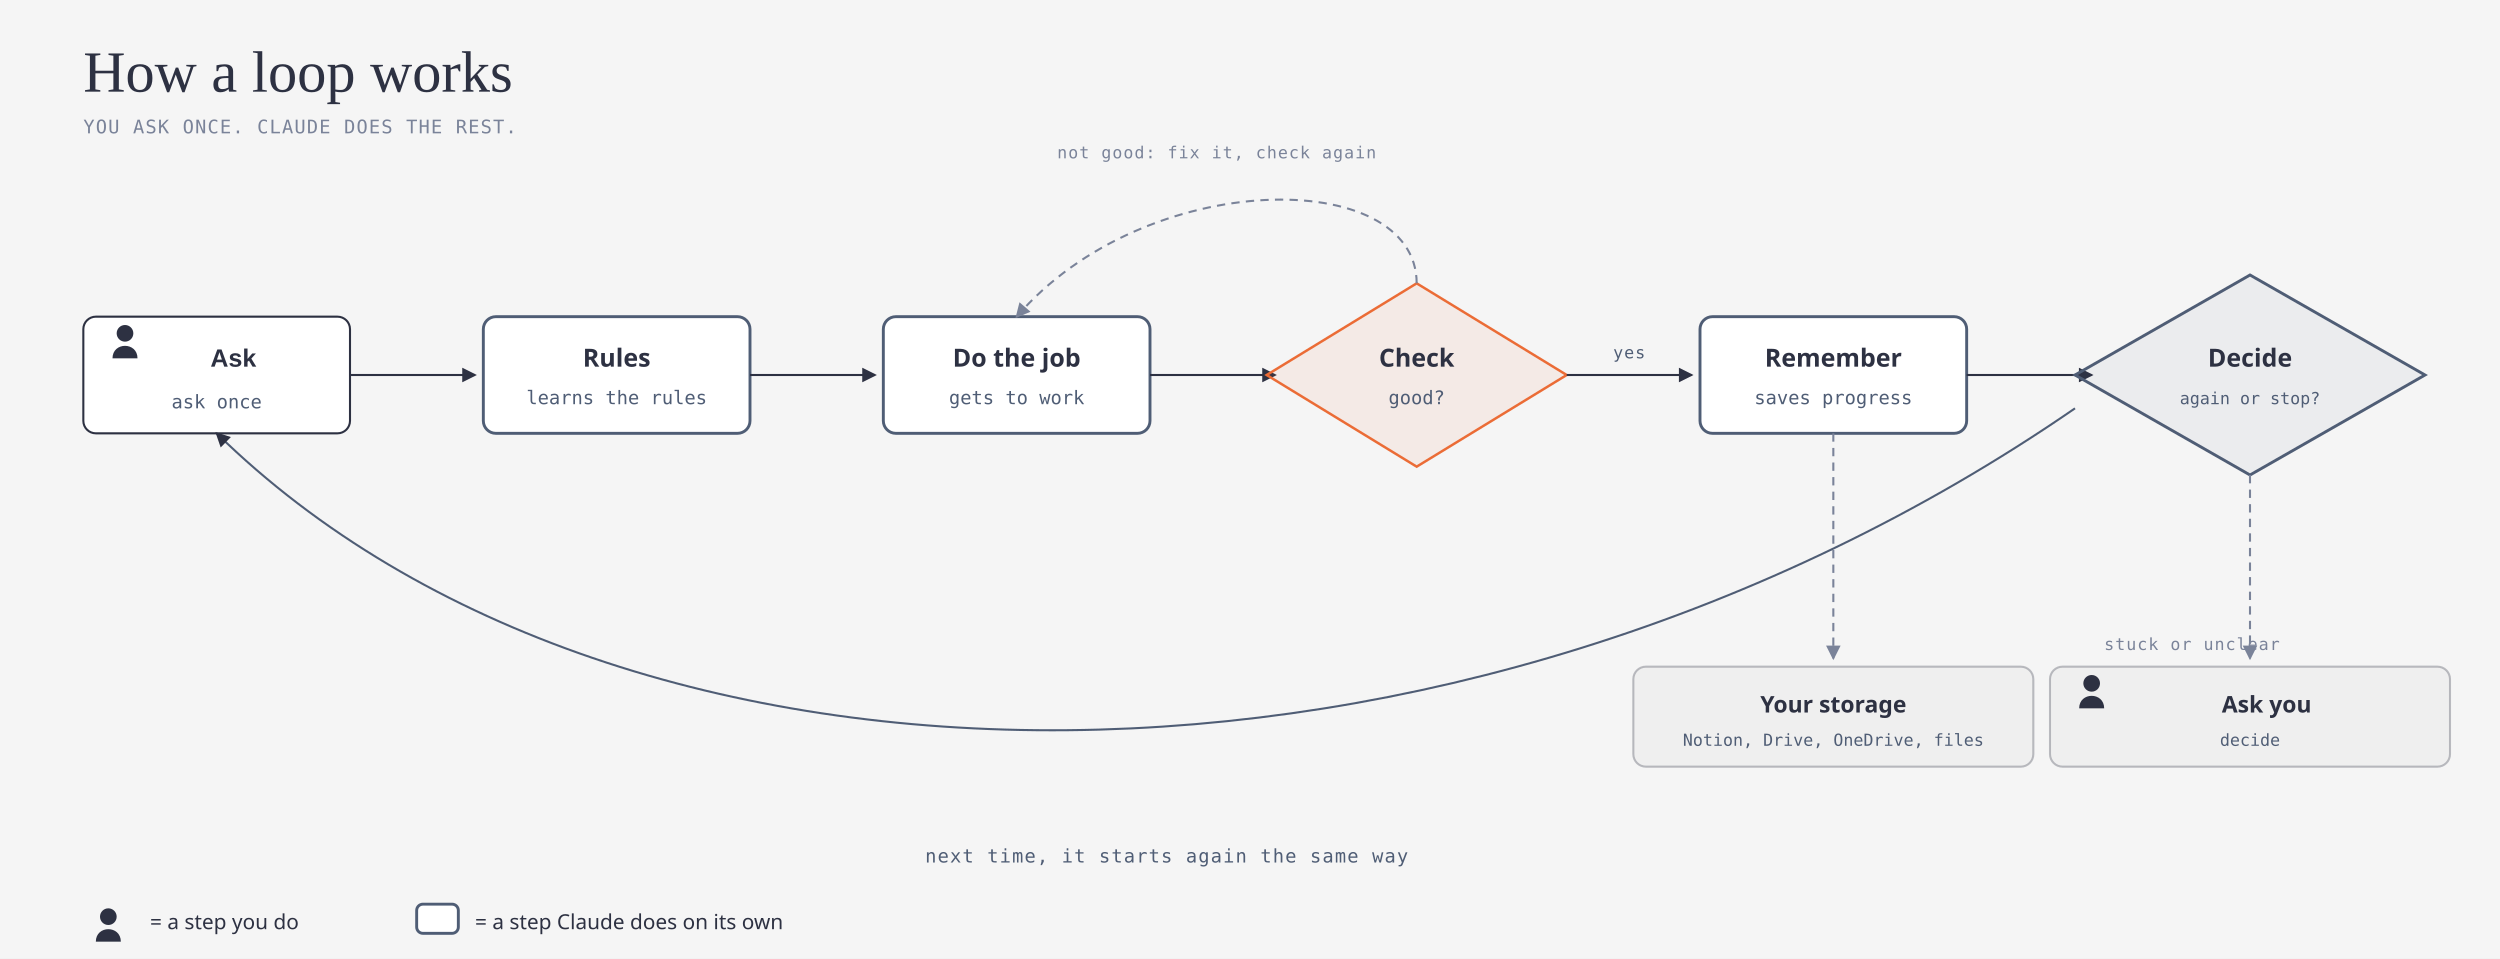
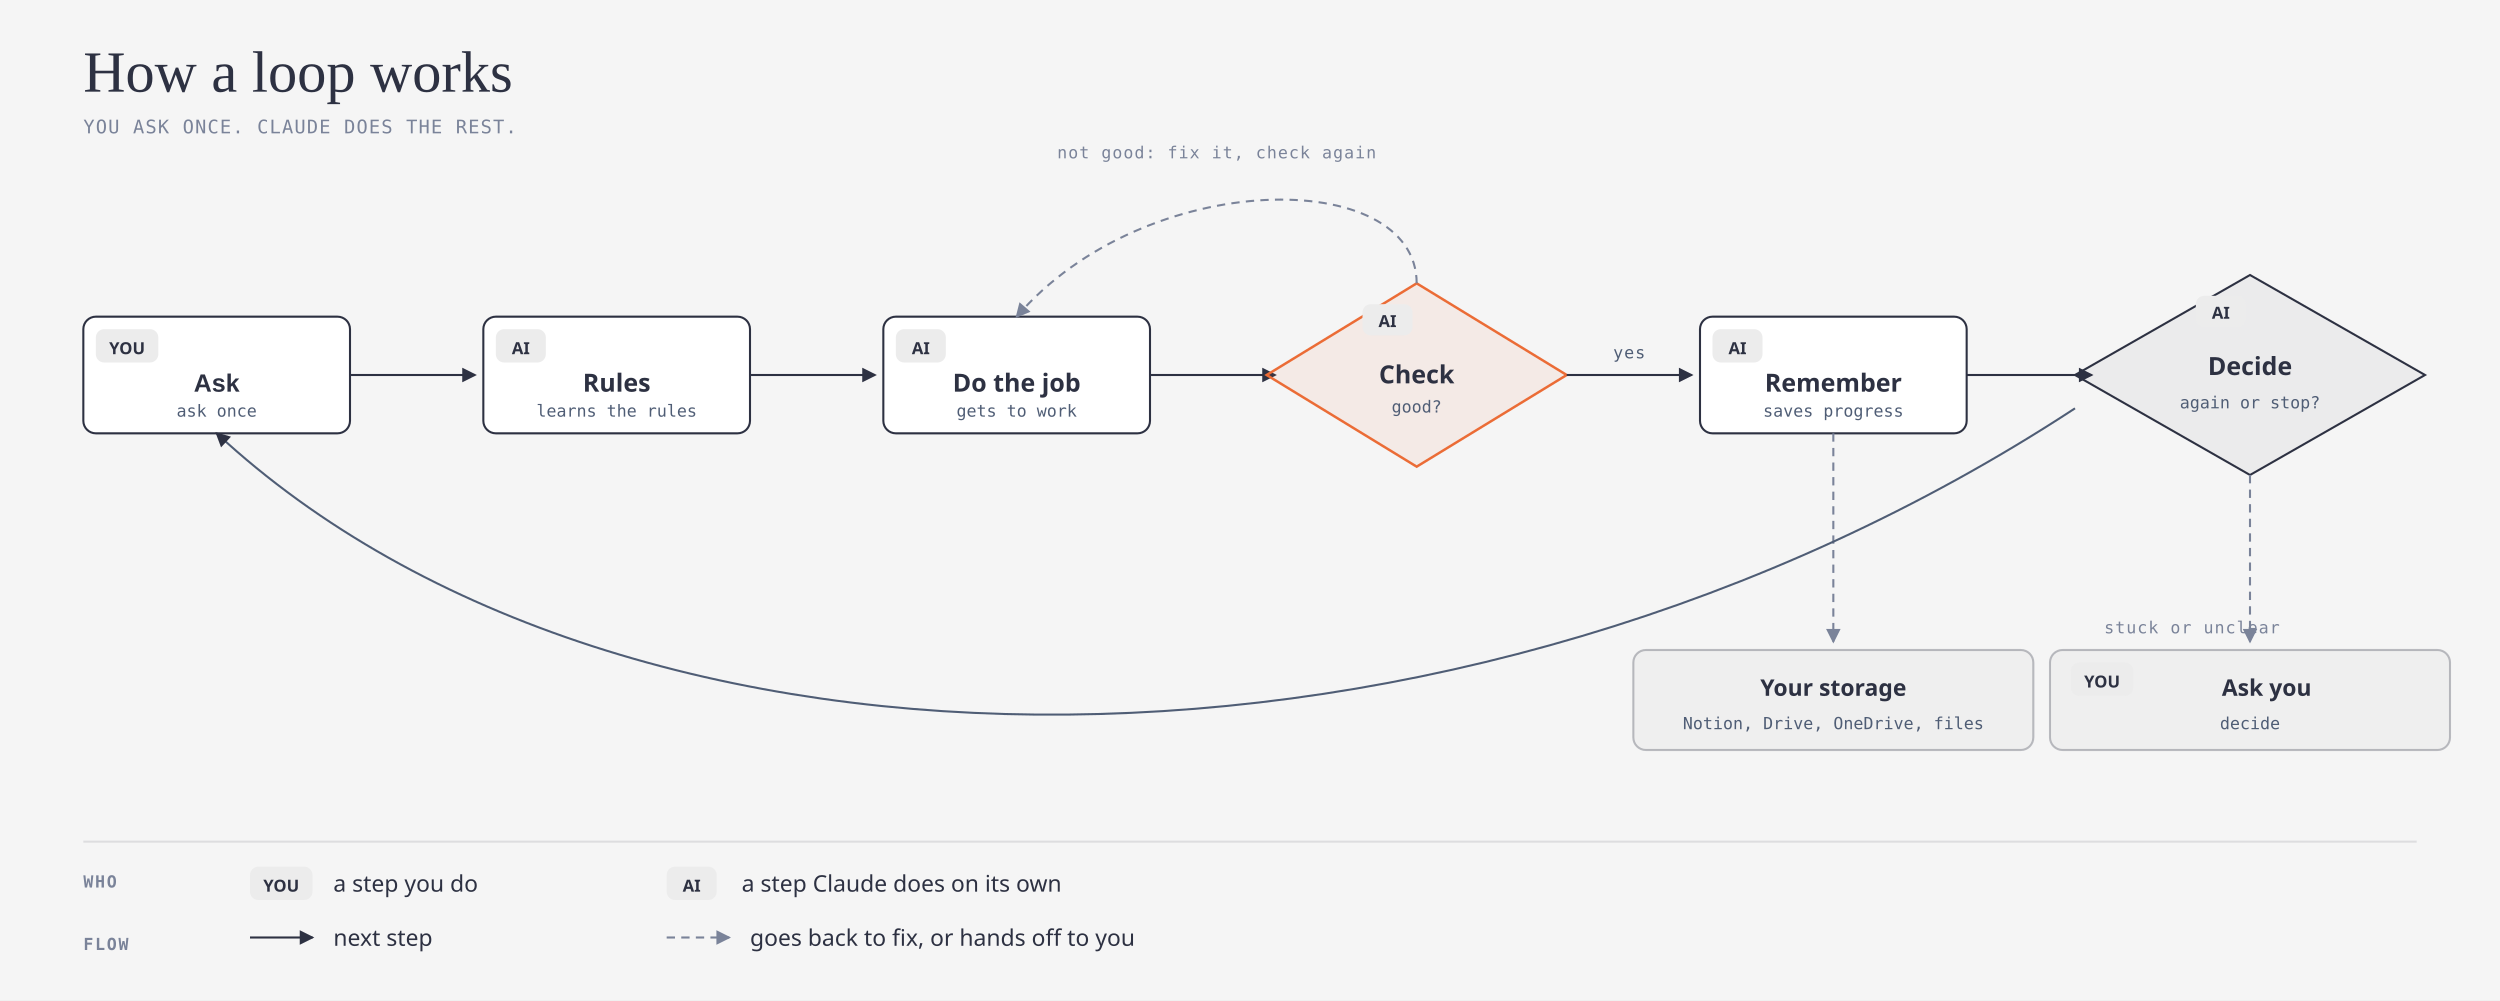
- <svg xmlns="http://www.w3.org/2000/svg" viewBox="0 0 1200 460" role="img" aria-labelledby="title desc">
+ <svg xmlns="http://www.w3.org/2000/svg" viewBox="0 0 1200 480" role="img" aria-labelledby="title desc">
  <defs>
    <marker id="arrow" viewBox="0 0 8 8" refX="7" refY="4" markerWidth="7" markerHeight="7" orient="auto-start-reverse">
      <path d="M0,0 L8,4 L0,8 z" fill="#2d3142" />
    </marker>
    <marker id="arrowMuted" viewBox="0 0 8 8" refX="7" refY="4" markerWidth="7" markerHeight="7" orient="auto-start-reverse">
      <path d="M0,0 L8,4 L0,8 z" fill="#7a8399" />
    </marker>
-     <g id="personIcon">
-       <circle cx="0" cy="0" r="4" fill="#2d3142" />
-       <path d="M -6 12 C -6 4 6 4 6 12 Z" fill="#2d3142" />
-     </g>
  </defs>
-   <rect x="0" y="0" width="1200" height="460" fill="#f5f5f5" />
+   <rect x="0" y="0" width="1200" height="480" fill="#f5f5f5" />
  <text x="40" y="44" font-family="'Instrument Serif', Georgia, 'Times New Roman', serif" font-size="28" fill="#2d3142">How a loop works</text>
  <text x="40" y="64" font-family="'Geist Mono', ui-monospace, 'SFMono-Regular', Menlo, monospace" font-size="9" letter-spacing="0.06em" fill="#7a8399">YOU ASK ONCE. CLAUDE DOES THE REST.</text>
  <rect x="40" y="152" width="128" height="56" rx="6" fill="#ffffff" stroke="#2d3142" stroke-width="1" />
-   <use href="#personIcon" x="60" y="160" />
-   <text x="112" y="176" text-anchor="middle" font-family="Geist, -apple-system, 'Helvetica Neue', Arial, sans-serif" font-size="12" font-weight="600" fill="#2d3142">Ask</text>
-   <text x="104" y="196" text-anchor="middle" font-family="'Geist Mono', ui-monospace, monospace" font-size="9" fill="#4f5d75">ask once</text>
+   <rect x="46" y="158" width="30" height="16" rx="4" fill="#ececec" />
+   <text x="61" y="170" text-anchor="middle" font-family="Geist, sans-serif" font-size="8" font-weight="600" fill="#2d3142">YOU</text>
+   <text x="104" y="188" text-anchor="middle" font-family="Geist, -apple-system, 'Helvetica Neue', Arial, sans-serif" font-size="12" font-weight="600" fill="#2d3142">Ask</text>
+   <text x="104" y="200" text-anchor="middle" font-family="'Geist Mono', ui-monospace, monospace" font-size="8" fill="#4f5d75">ask once</text>
  <line x1="168" y1="180" x2="228" y2="180" stroke="#2d3142" stroke-width="1" marker-end="url(#arrow)" />
-   <rect x="232" y="152" width="128" height="56" rx="6" fill="#ffffff" stroke="#4f5d75" stroke-width="1.4" />
-   <text x="296" y="176" text-anchor="middle" font-family="Geist, sans-serif" font-size="12" font-weight="600" fill="#2d3142">Rules</text>
-   <text x="296" y="194" text-anchor="middle" font-family="'Geist Mono', monospace" font-size="9" fill="#4f5d75">learns the rules</text>
+   <rect x="232" y="152" width="128" height="56" rx="6" fill="#ffffff" stroke="#2d3142" stroke-width="1" />
+   <rect x="238" y="158" width="24" height="16" rx="4" fill="#ececec" />
+   <text x="250" y="170" text-anchor="middle" font-family="Geist, sans-serif" font-size="8" font-weight="600" fill="#2d3142">AI</text>
+   <text x="296" y="188" text-anchor="middle" font-family="Geist, sans-serif" font-size="12" font-weight="600" fill="#2d3142">Rules</text>
+   <text x="296" y="200" text-anchor="middle" font-family="'Geist Mono', monospace" font-size="8" fill="#4f5d75">learns the rules</text>
  <line x1="360" y1="180" x2="420" y2="180" stroke="#2d3142" stroke-width="1" marker-end="url(#arrow)" />
-   <rect x="424" y="152" width="128" height="56" rx="6" fill="#ffffff" stroke="#4f5d75" stroke-width="1.4" />
-   <text x="488" y="176" text-anchor="middle" font-family="Geist, sans-serif" font-size="12" font-weight="600" fill="#2d3142">Do the job</text>
-   <text x="488" y="194" text-anchor="middle" font-family="'Geist Mono', monospace" font-size="9" fill="#4f5d75">gets to work</text>
+   <rect x="424" y="152" width="128" height="56" rx="6" fill="#ffffff" stroke="#2d3142" stroke-width="1" />
+   <rect x="430" y="158" width="24" height="16" rx="4" fill="#ececec" />
+   <text x="442" y="170" text-anchor="middle" font-family="Geist, sans-serif" font-size="8" font-weight="600" fill="#2d3142">AI</text>
+   <text x="488" y="188" text-anchor="middle" font-family="Geist, sans-serif" font-size="12" font-weight="600" fill="#2d3142">Do the job</text>
+   <text x="488" y="200" text-anchor="middle" font-family="'Geist Mono', monospace" font-size="8" fill="#4f5d75">gets to work</text>
  <line x1="552" y1="180" x2="612" y2="180" stroke="#2d3142" stroke-width="1" marker-end="url(#arrow)" />
  <polygon points="680,136 752,180 680,224 608,180" fill="rgba(235,108,54,0.08)" stroke="#eb6c36" stroke-width="1.2" />
-   <text x="680" y="176" text-anchor="middle" font-family="Geist, sans-serif" font-size="12" font-weight="600" fill="#2d3142">Check</text>
-   <text x="680" y="194" text-anchor="middle" font-family="'Geist Mono', monospace" font-size="9" fill="#4f5d75">good?</text>
+   <rect x="654" y="146" width="24" height="15" rx="4" fill="#ececec" />
+   <text x="666" y="157" text-anchor="middle" font-family="Geist, sans-serif" font-size="8" font-weight="600" fill="#2d3142">AI</text>
+   <text x="680" y="184" text-anchor="middle" font-family="Geist, sans-serif" font-size="12" font-weight="600" fill="#2d3142">Check</text>
+   <text x="680" y="198" text-anchor="middle" font-family="'Geist Mono', monospace" font-size="8" fill="#4f5d75">good?</text>
  <line x1="752" y1="180" x2="812" y2="180" stroke="#2d3142" stroke-width="1" marker-end="url(#arrow)" />
  <text x="782" y="172" text-anchor="middle" font-family="'Geist Mono', monospace" font-size="8" letter-spacing="0.06em" fill="#4f5d75">yes</text>
  <path d="M680,136 C680,80 550,80 488,152" fill="none" stroke="#7a8399" stroke-width="1" stroke-dasharray="4,3" marker-end="url(#arrowMuted)" />
  <text x="584" y="76" text-anchor="middle" font-family="'Geist Mono', monospace" font-size="8" letter-spacing="0.06em" fill="#7a8399">not good: fix it, check again</text>
-   <rect x="816" y="152" width="128" height="56" rx="6" fill="#ffffff" stroke="#4f5d75" stroke-width="1.4" />
-   <text x="880" y="176" text-anchor="middle" font-family="Geist, sans-serif" font-size="12" font-weight="600" fill="#2d3142">Remember</text>
-   <text x="880" y="194" text-anchor="middle" font-family="'Geist Mono', monospace" font-size="9" fill="#4f5d75">saves progress</text>
-   <line x1="880" y1="208" x2="880" y2="316" stroke="#7a8399" stroke-width="1" stroke-dasharray="4,3" marker-end="url(#arrowMuted)" />
-   <rect x="784" y="320" width="192" height="48" rx="6" fill="rgba(45,49,66,0.03)" stroke="rgba(45,49,66,0.30)" stroke-width="1" />
-   <text x="880" y="342" text-anchor="middle" font-family="Geist, sans-serif" font-size="11" font-weight="600" fill="#2d3142">Your storage</text>
-   <text x="880" y="358" text-anchor="middle" font-family="'Geist Mono', monospace" font-size="8" fill="#4f5d75">Notion, Drive, OneDrive, files</text>
+   <rect x="816" y="152" width="128" height="56" rx="6" fill="#ffffff" stroke="#2d3142" stroke-width="1" />
+   <rect x="822" y="158" width="24" height="16" rx="4" fill="#ececec" />
+   <text x="834" y="170" text-anchor="middle" font-family="Geist, sans-serif" font-size="8" font-weight="600" fill="#2d3142">AI</text>
+   <text x="880" y="188" text-anchor="middle" font-family="Geist, sans-serif" font-size="12" font-weight="600" fill="#2d3142">Remember</text>
+   <text x="880" y="200" text-anchor="middle" font-family="'Geist Mono', monospace" font-size="8" fill="#4f5d75">saves progress</text>
+   <line x1="880" y1="208" x2="880" y2="308" stroke="#7a8399" stroke-width="1" stroke-dasharray="4,3" marker-end="url(#arrowMuted)" />
+   <rect x="784" y="312" width="192" height="48" rx="6" fill="rgba(45,49,66,0.03)" stroke="rgba(45,49,66,0.30)" stroke-width="1" />
+   <text x="880" y="334" text-anchor="middle" font-family="Geist, sans-serif" font-size="11" font-weight="600" fill="#2d3142">Your storage</text>
+   <text x="880" y="350" text-anchor="middle" font-family="'Geist Mono', monospace" font-size="8" fill="#4f5d75">Notion, Drive, OneDrive, files</text>
  <line x1="944" y1="180" x2="1004" y2="180" stroke="#2d3142" stroke-width="1" marker-end="url(#arrow)" />
-   <polygon points="1080,132 1164,180 1080,228 996,180" fill="rgba(79,93,117,0.06)" stroke="#4f5d75" stroke-width="1.4" />
-   <text x="1080" y="176" text-anchor="middle" font-family="Geist, sans-serif" font-size="12" font-weight="600" fill="#2d3142">Decide</text>
-   <text x="1080" y="194" text-anchor="middle" font-family="'Geist Mono', monospace" font-size="8" fill="#4f5d75">again or stop?</text>
-   <line x1="1080" y1="228" x2="1080" y2="316" stroke="#7a8399" stroke-width="1" stroke-dasharray="4,3" marker-end="url(#arrowMuted)" />
-   <rect x="984" y="320" width="192" height="48" rx="6" fill="rgba(45,49,66,0.03)" stroke="rgba(45,49,66,0.30)" stroke-width="1" />
-   <use href="#personIcon" x="1004" y="328" />
-   <text x="1088" y="342" text-anchor="middle" font-family="Geist, sans-serif" font-size="11" font-weight="600" fill="#2d3142">Ask you</text>
-   <text x="1080" y="358" text-anchor="middle" font-family="'Geist Mono', monospace" font-size="8" fill="#4f5d75">decide</text>
-   <text x="1010" y="312" font-family="'Geist Mono', monospace" font-size="8" letter-spacing="0.06em" fill="#7a8399">stuck or unclear</text>
-   <path d="M996,196 C 700,400 300,400 104,208" fill="none" stroke="#4f5d75" stroke-width="1" marker-end="url(#arrow)" />
-   <text x="560" y="414" text-anchor="middle" font-family="'Geist Mono', monospace" font-size="9" letter-spacing="0.06em" fill="#4f5d75">next time, it starts again the same way</text>
-   <use href="#personIcon" x="52" y="440" />
-   <text x="72" y="446" font-family="Geist, sans-serif" font-size="10" fill="#2d3142">= a step you do</text>
-   <rect x="200" y="434" width="20" height="14" rx="3" fill="#ffffff" stroke="#4f5d75" stroke-width="1.4" />
-   <text x="228" y="446" font-family="Geist, sans-serif" font-size="10" fill="#2d3142">= a step Claude does on its own</text>
+   <polygon points="1080,132 1164,180 1080,228 996,180" fill="rgba(45,49,66,0.05)" stroke="#2d3142" stroke-width="1" />
+   <rect x="1054" y="142" width="24" height="15" rx="4" fill="#ececec" />
+   <text x="1066" y="153" text-anchor="middle" font-family="Geist, sans-serif" font-size="8" font-weight="600" fill="#2d3142">AI</text>
+   <text x="1080" y="180" text-anchor="middle" font-family="Geist, sans-serif" font-size="12" font-weight="600" fill="#2d3142">Decide</text>
+   <text x="1080" y="196" text-anchor="middle" font-family="'Geist Mono', monospace" font-size="8" fill="#4f5d75">again or stop?</text>
+   <line x1="1080" y1="228" x2="1080" y2="308" stroke="#7a8399" stroke-width="1" stroke-dasharray="4,3" marker-end="url(#arrowMuted)" />
+   <rect x="984" y="312" width="192" height="48" rx="6" fill="rgba(45,49,66,0.03)" stroke="rgba(45,49,66,0.30)" stroke-width="1" />
+   <rect x="994" y="318" width="30" height="16" rx="4" fill="#ececec" />
+   <text x="1009" y="330" text-anchor="middle" font-family="Geist, sans-serif" font-size="8" font-weight="600" fill="#2d3142">YOU</text>
+   <text x="1088" y="334" text-anchor="middle" font-family="Geist, sans-serif" font-size="11" font-weight="600" fill="#2d3142">Ask you</text>
+   <text x="1080" y="350" text-anchor="middle" font-family="'Geist Mono', monospace" font-size="8" fill="#4f5d75">decide</text>
+   <text x="1010" y="304" font-family="'Geist Mono', monospace" font-size="8" letter-spacing="0.06em" fill="#7a8399">stuck or unclear</text>
+   <path d="M996,196 C 700,390 300,390 104,208" fill="none" stroke="#4f5d75" stroke-width="1" marker-end="url(#arrow)" />
+   <line x1="40" y1="404" x2="1160" y2="404" stroke="rgba(45,49,66,0.12)" stroke-width="1" />
+   <text x="40" y="426" font-family="'Geist Mono', monospace" font-size="8" font-weight="600" letter-spacing="0.1em" fill="#7a8399">WHO</text>
+   <rect x="120" y="416" width="30" height="16" rx="4" fill="#ececec" />
+   <text x="135" y="428" text-anchor="middle" font-family="Geist, sans-serif" font-size="8" font-weight="600" fill="#2d3142">YOU</text>
+   <text x="160" y="428" font-family="Geist, sans-serif" font-size="11" fill="#2d3142">a step you do</text>
+   <rect x="320" y="416" width="24" height="16" rx="4" fill="#ececec" />
+   <text x="332" y="428" text-anchor="middle" font-family="Geist, sans-serif" font-size="8" font-weight="600" fill="#2d3142">AI</text>
+   <text x="356" y="428" font-family="Geist, sans-serif" font-size="11" fill="#2d3142">a step Claude does on its own</text>
+   <text x="40" y="456" font-family="'Geist Mono', monospace" font-size="8" font-weight="600" letter-spacing="0.1em" fill="#7a8399">FLOW</text>
+   <line x1="120" y1="450" x2="150" y2="450" stroke="#2d3142" stroke-width="1" marker-end="url(#arrow)" />
+   <text x="160" y="454" font-family="Geist, sans-serif" font-size="11" fill="#2d3142">next step</text>
+   <line x1="320" y1="450" x2="350" y2="450" stroke="#7a8399" stroke-width="1" stroke-dasharray="4,3" marker-end="url(#arrowMuted)" />
+   <text x="360" y="454" font-family="Geist, sans-serif" font-size="11" fill="#2d3142">goes back to fix, or hands off to you</text>
</svg>
